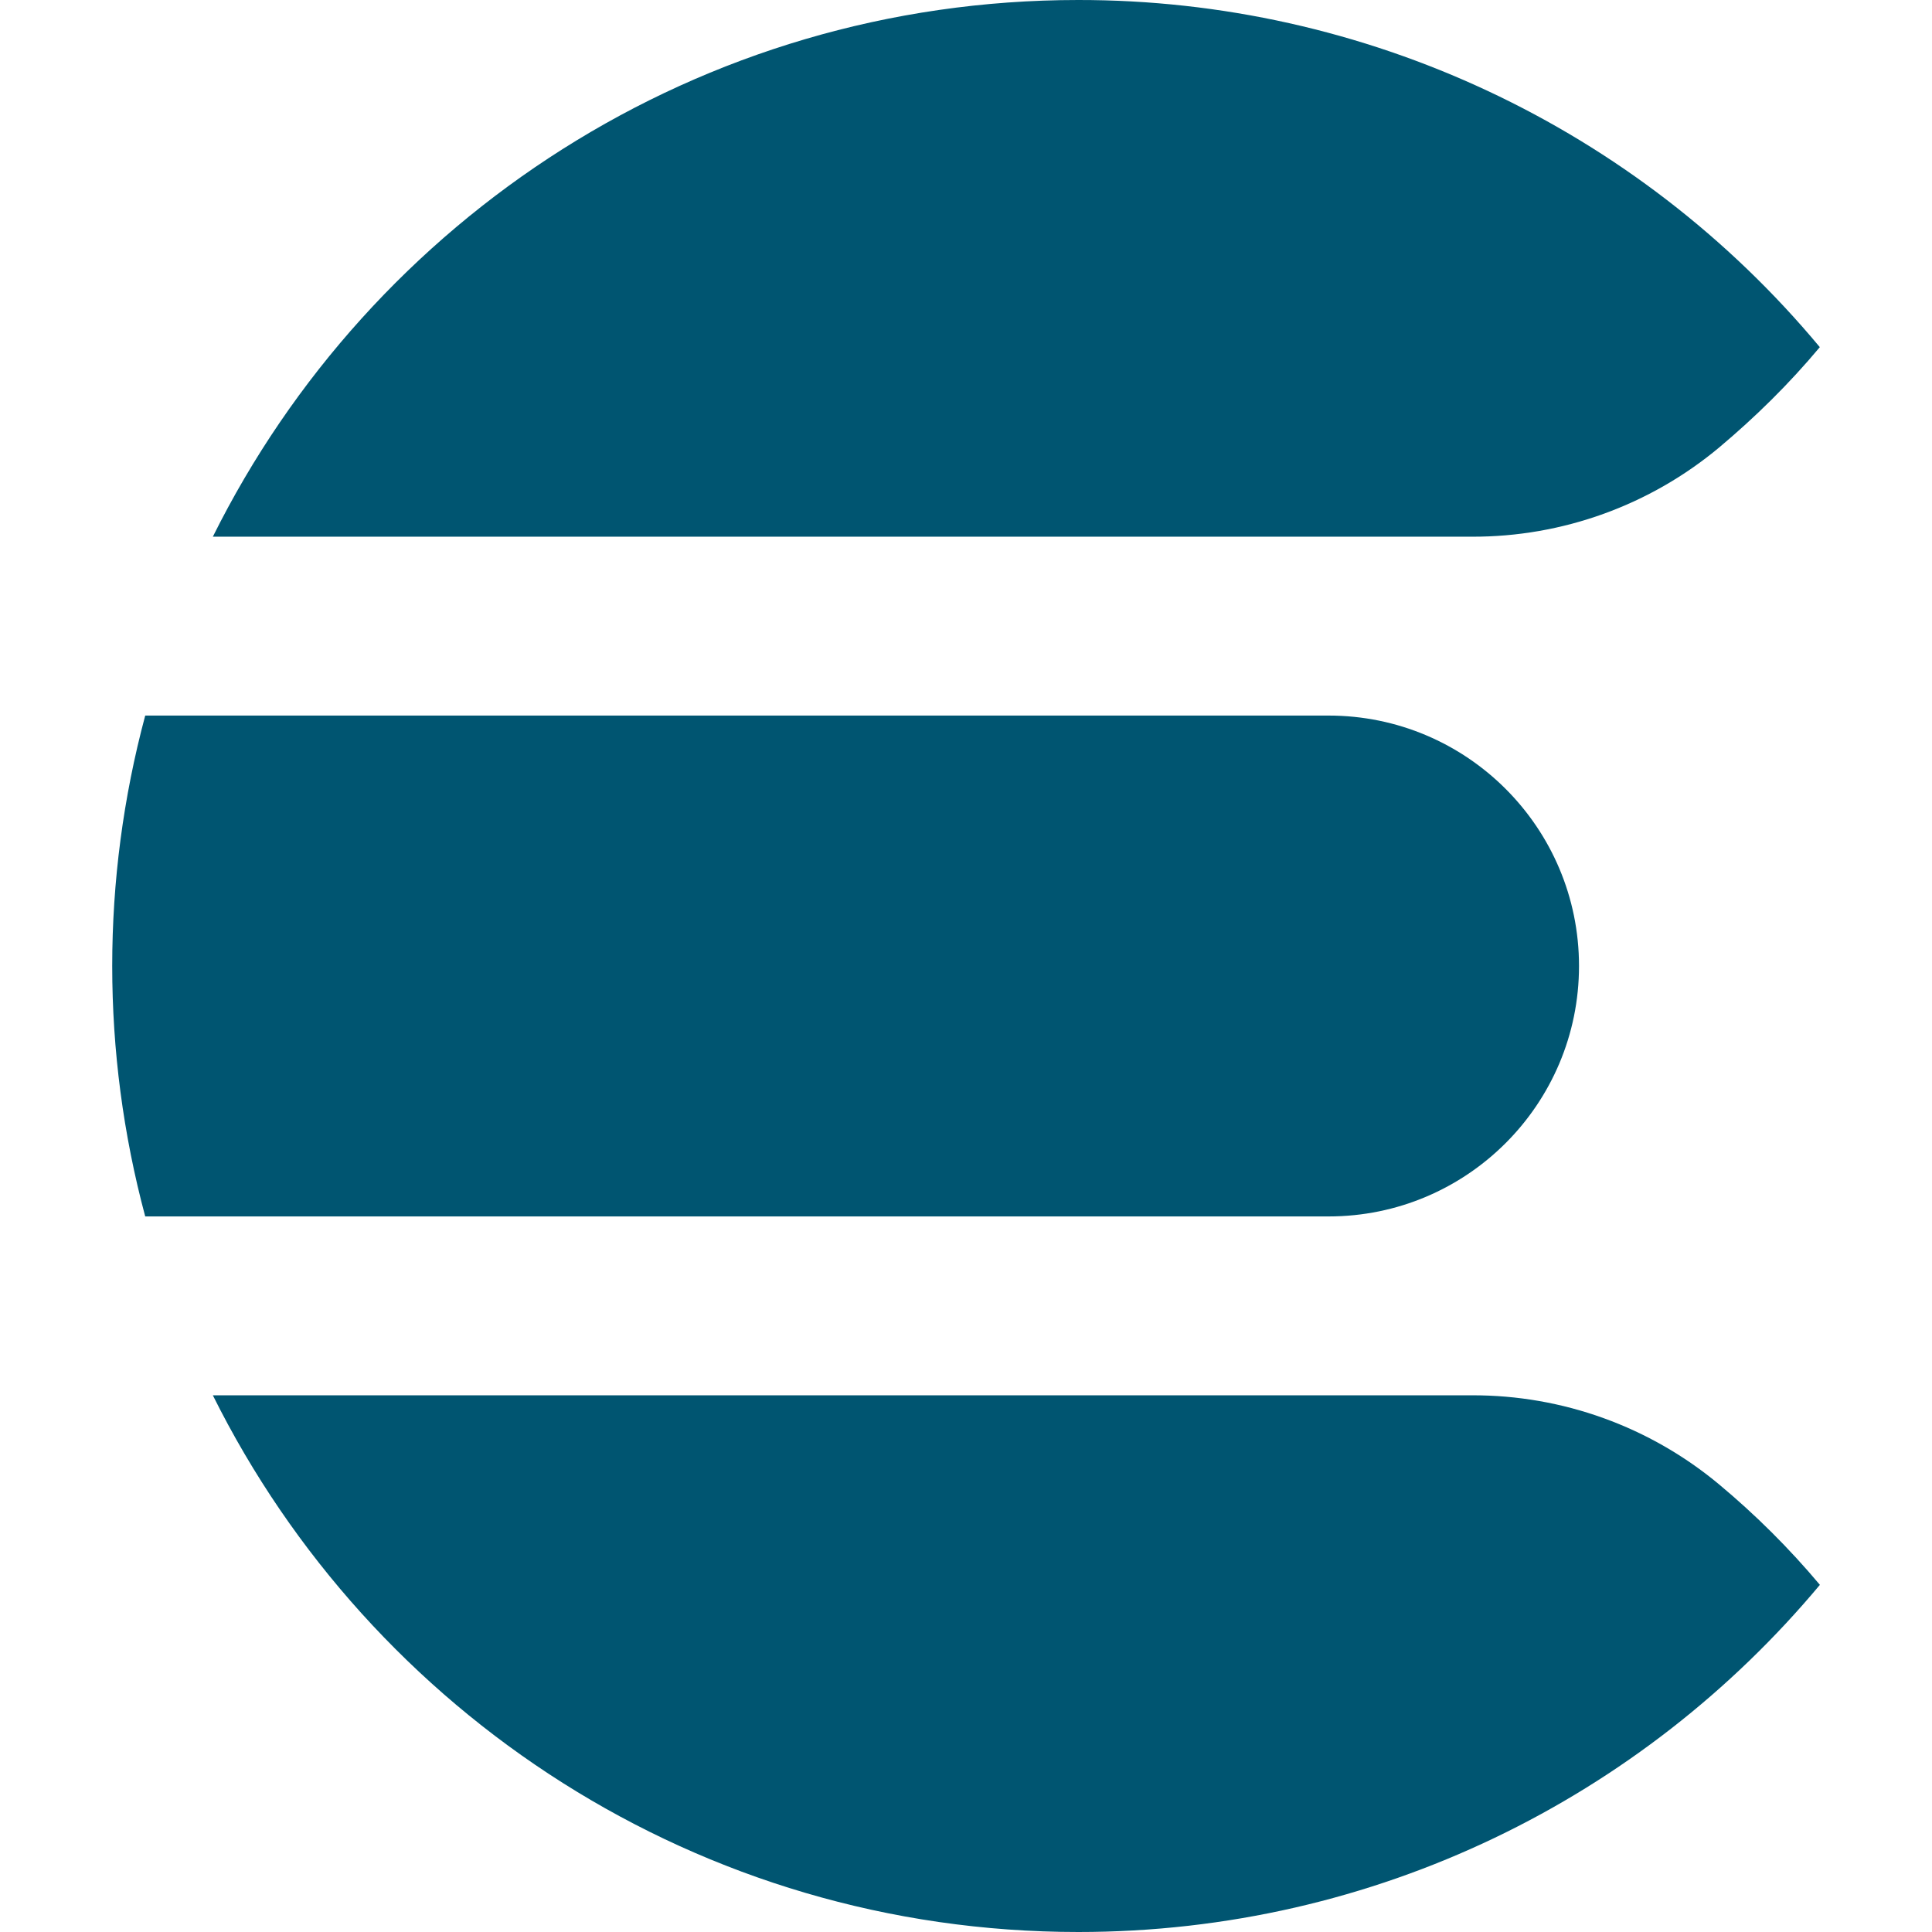
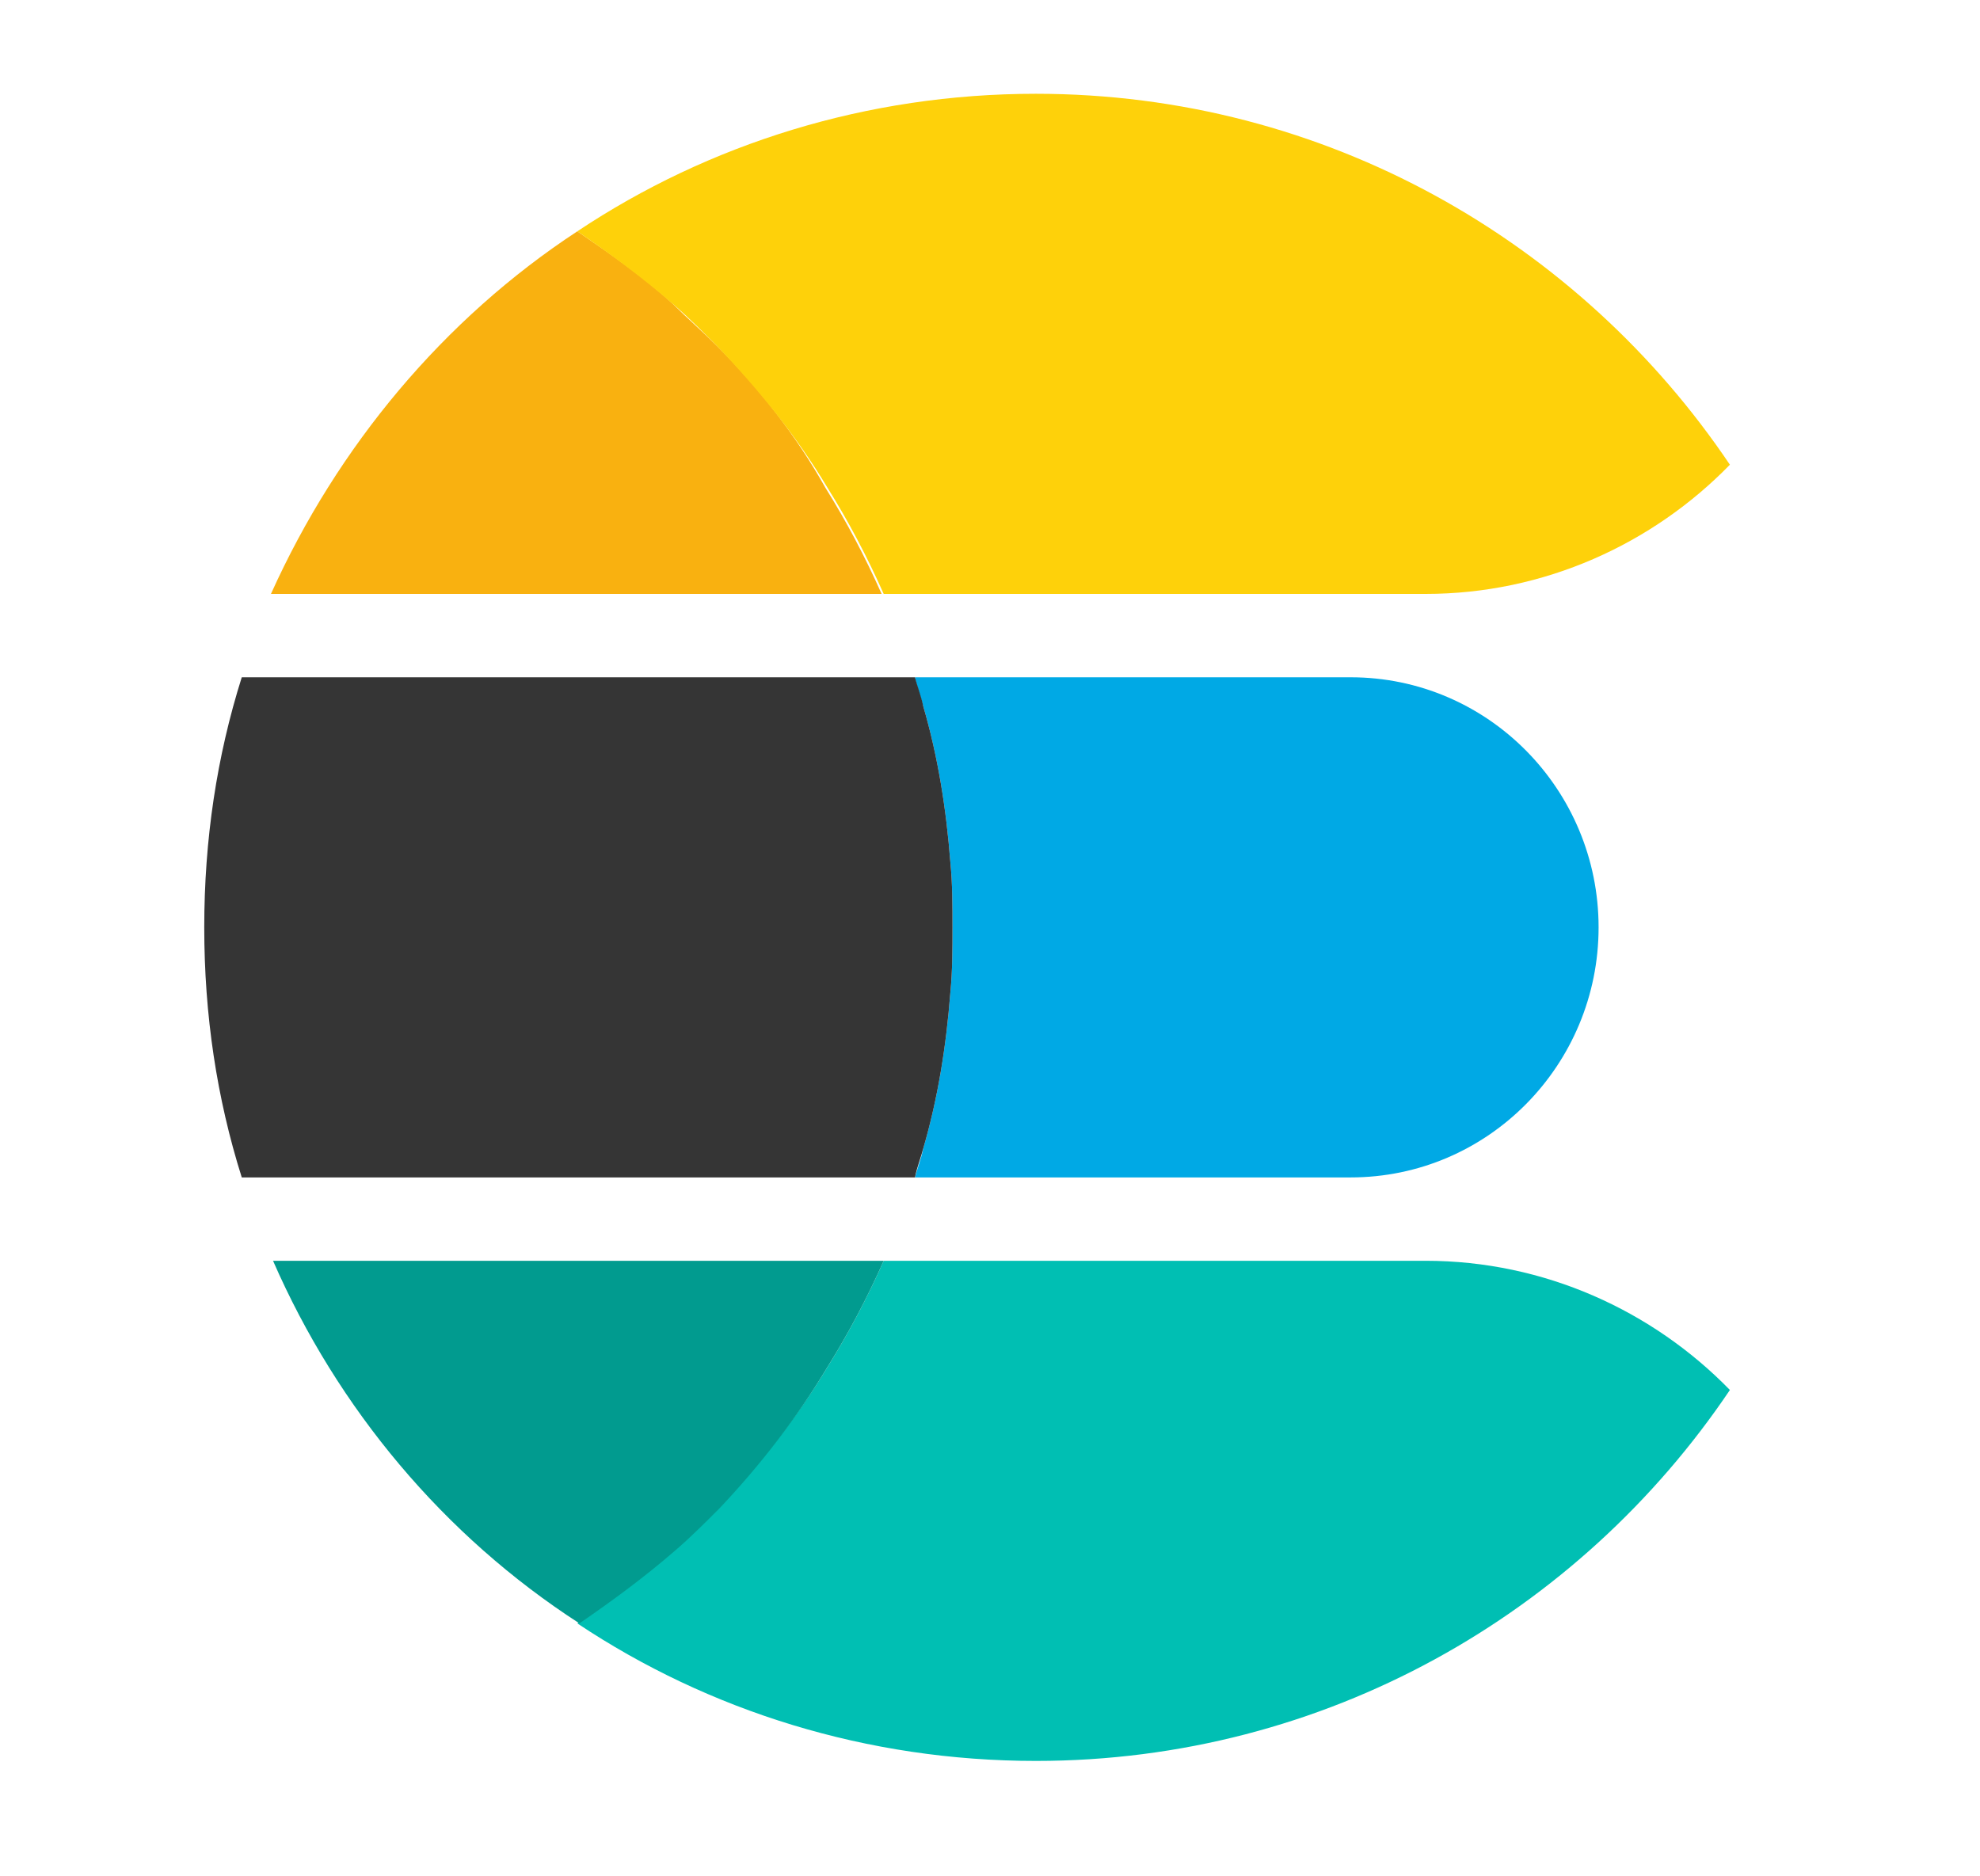
- <svg xmlns="http://www.w3.org/2000/svg" fill="#005571" role="img" viewBox="0 0 24 24">
-   <path d="M13.394 0C8.683 0 4.609 2.716 2.644 6.667h15.641a4.77 4.77 0 0 0 3.073-1.11c.446-.375.864-.785 1.247-1.243l.001-.002A11.974 11.974 0 0 0 13.394 0zM1.804 8.889a12.009 12.009 0 0 0 0 6.222h14.7a3.111 3.111 0 1 0 0-6.222zm.84 8.444C4.61 21.283 8.684 24 13.395 24c3.701 0 7.011-1.677 9.212-4.312l-.001-.002a9.958 9.958 0 0 0-1.247-1.243 4.77 4.77 0 0 0-3.073-1.11z" />
+ <svg xmlns="http://www.w3.org/2000/svg" version="1.2" viewBox="0 0 95 90" width="95" height="90">
+   <style>
+ 		.s0 { fill: #00a9e5 } 
+ 		.s1 { fill: #353535 } 
+ 		.s2 { fill: #00bfb3 } 
+ 		.s3 { fill: #019b8f } 
+ 		.s4 { fill: #f9b110 } 
+ 		.s5 { fill: #fed10a } 
+ 	</style>
+   <path class="s0" d="m64.8 32.5h-20.9c0.1 0.5 0.3 1 0.4 1.4 0.7 2.4 1.1 4.9 1.3 7.5 0.1 1 0.1 2.1 0.1 3.1 0 1 0 2.1-0.1 3.1-0.2 2.6-0.6 5.1-1.3 7.5-0.1 0.5-0.3 1-0.4 1.4h20.9c6.6 0 11.9-5.4 11.9-12 0-6.6-5.3-12-11.9-12z" />
+   <path class="s1" d="m45.6 47.6c0.1-1 0.1-2.1 0.1-3.1 0-1 0-2.1-0.1-3.1-0.2-2.6-0.6-5.1-1.3-7.5-0.1-0.5-0.3-1-0.4-1.4h-32.3q-1.8 5.7-1.8 12 0 6.3 1.8 12h32.3c0.1-0.5 0.3-1 0.4-1.4 0.7-2.4 1.1-4.9 1.3-7.5z" />
+   <path class="s2" d="m68.4 60.5h-26q-1.2 2.7-2.7 5.1c-1.5 2.5-3.3 4.7-5.3 6.8-0.7 0.7-1.4 1.3-2.1 2-1.4 1.3-3 2.4-4.6 3.5 6.3 4.2 13.9 6.6 22 6.6 13.9 0 26.1-7.1 33.3-17.8-3.7-3.8-8.9-6.2-14.6-6.2z" />
+   <path class="s3" d="m39.7 65.6q1.5-2.4 2.7-5.1h-29.3c3.1 7.1 8.2 13.2 14.7 17.4 1.6-1.1 3.1-2.2 4.6-3.5 0.7-0.6 1.4-1.3 2.1-2 1.9-2 3.7-4.3 5.2-6.8z" />
+   <path class="s4" d="m34.4 16.6c-0.7-0.7-1.4-1.3-2.1-2-1.4-1.3-3-2.4-4.6-3.5-6.4 4.2-11.5 10.3-14.7 17.4h29.3q-1.2-2.7-2.7-5.1c-1.4-2.5-3.2-4.8-5.2-6.8z" />
+   <path class="s5" d="m49.7 4.5c-8.1 0-15.7 2.4-22 6.6 1.6 1.1 3.1 2.2 4.6 3.5 0.7 0.6 1.4 1.3 2.1 2 2 2.1 3.8 4.3 5.3 6.8q1.5 2.4 2.7 5.1h26c5.7 0 10.9-2.4 14.6-6.2-7.2-10.7-19.4-17.8-33.3-17.8z" />
</svg>
